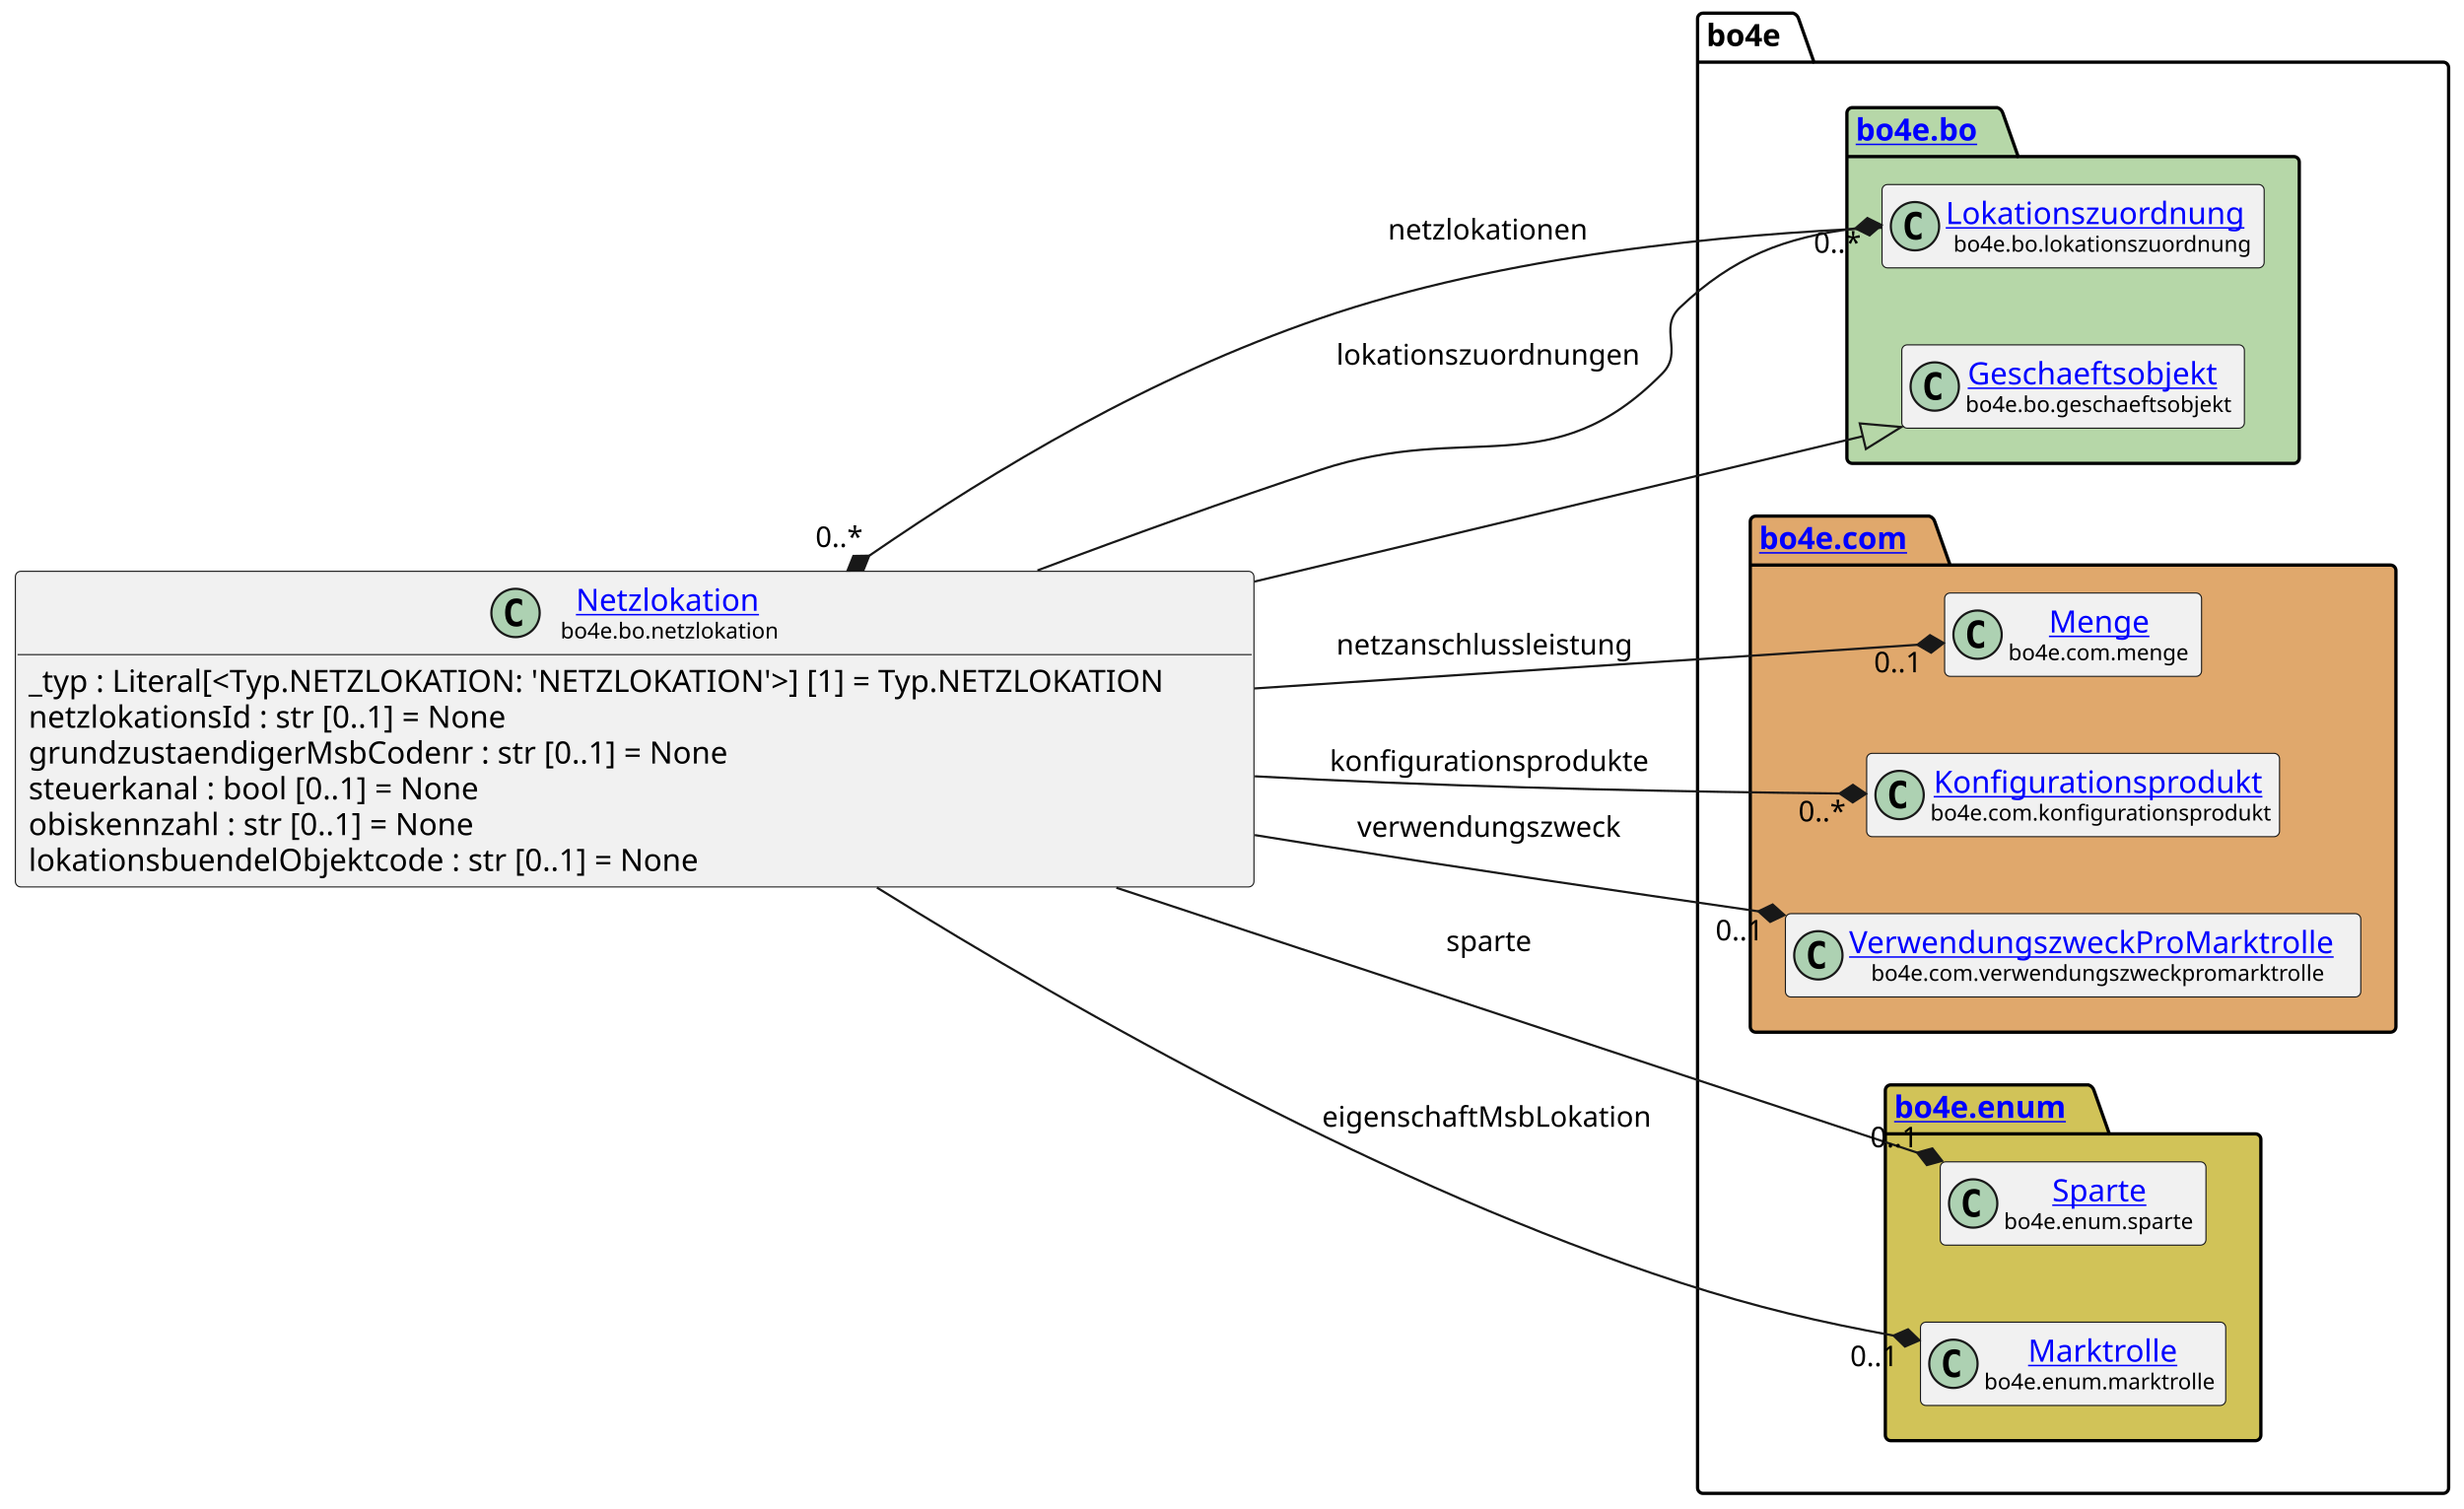
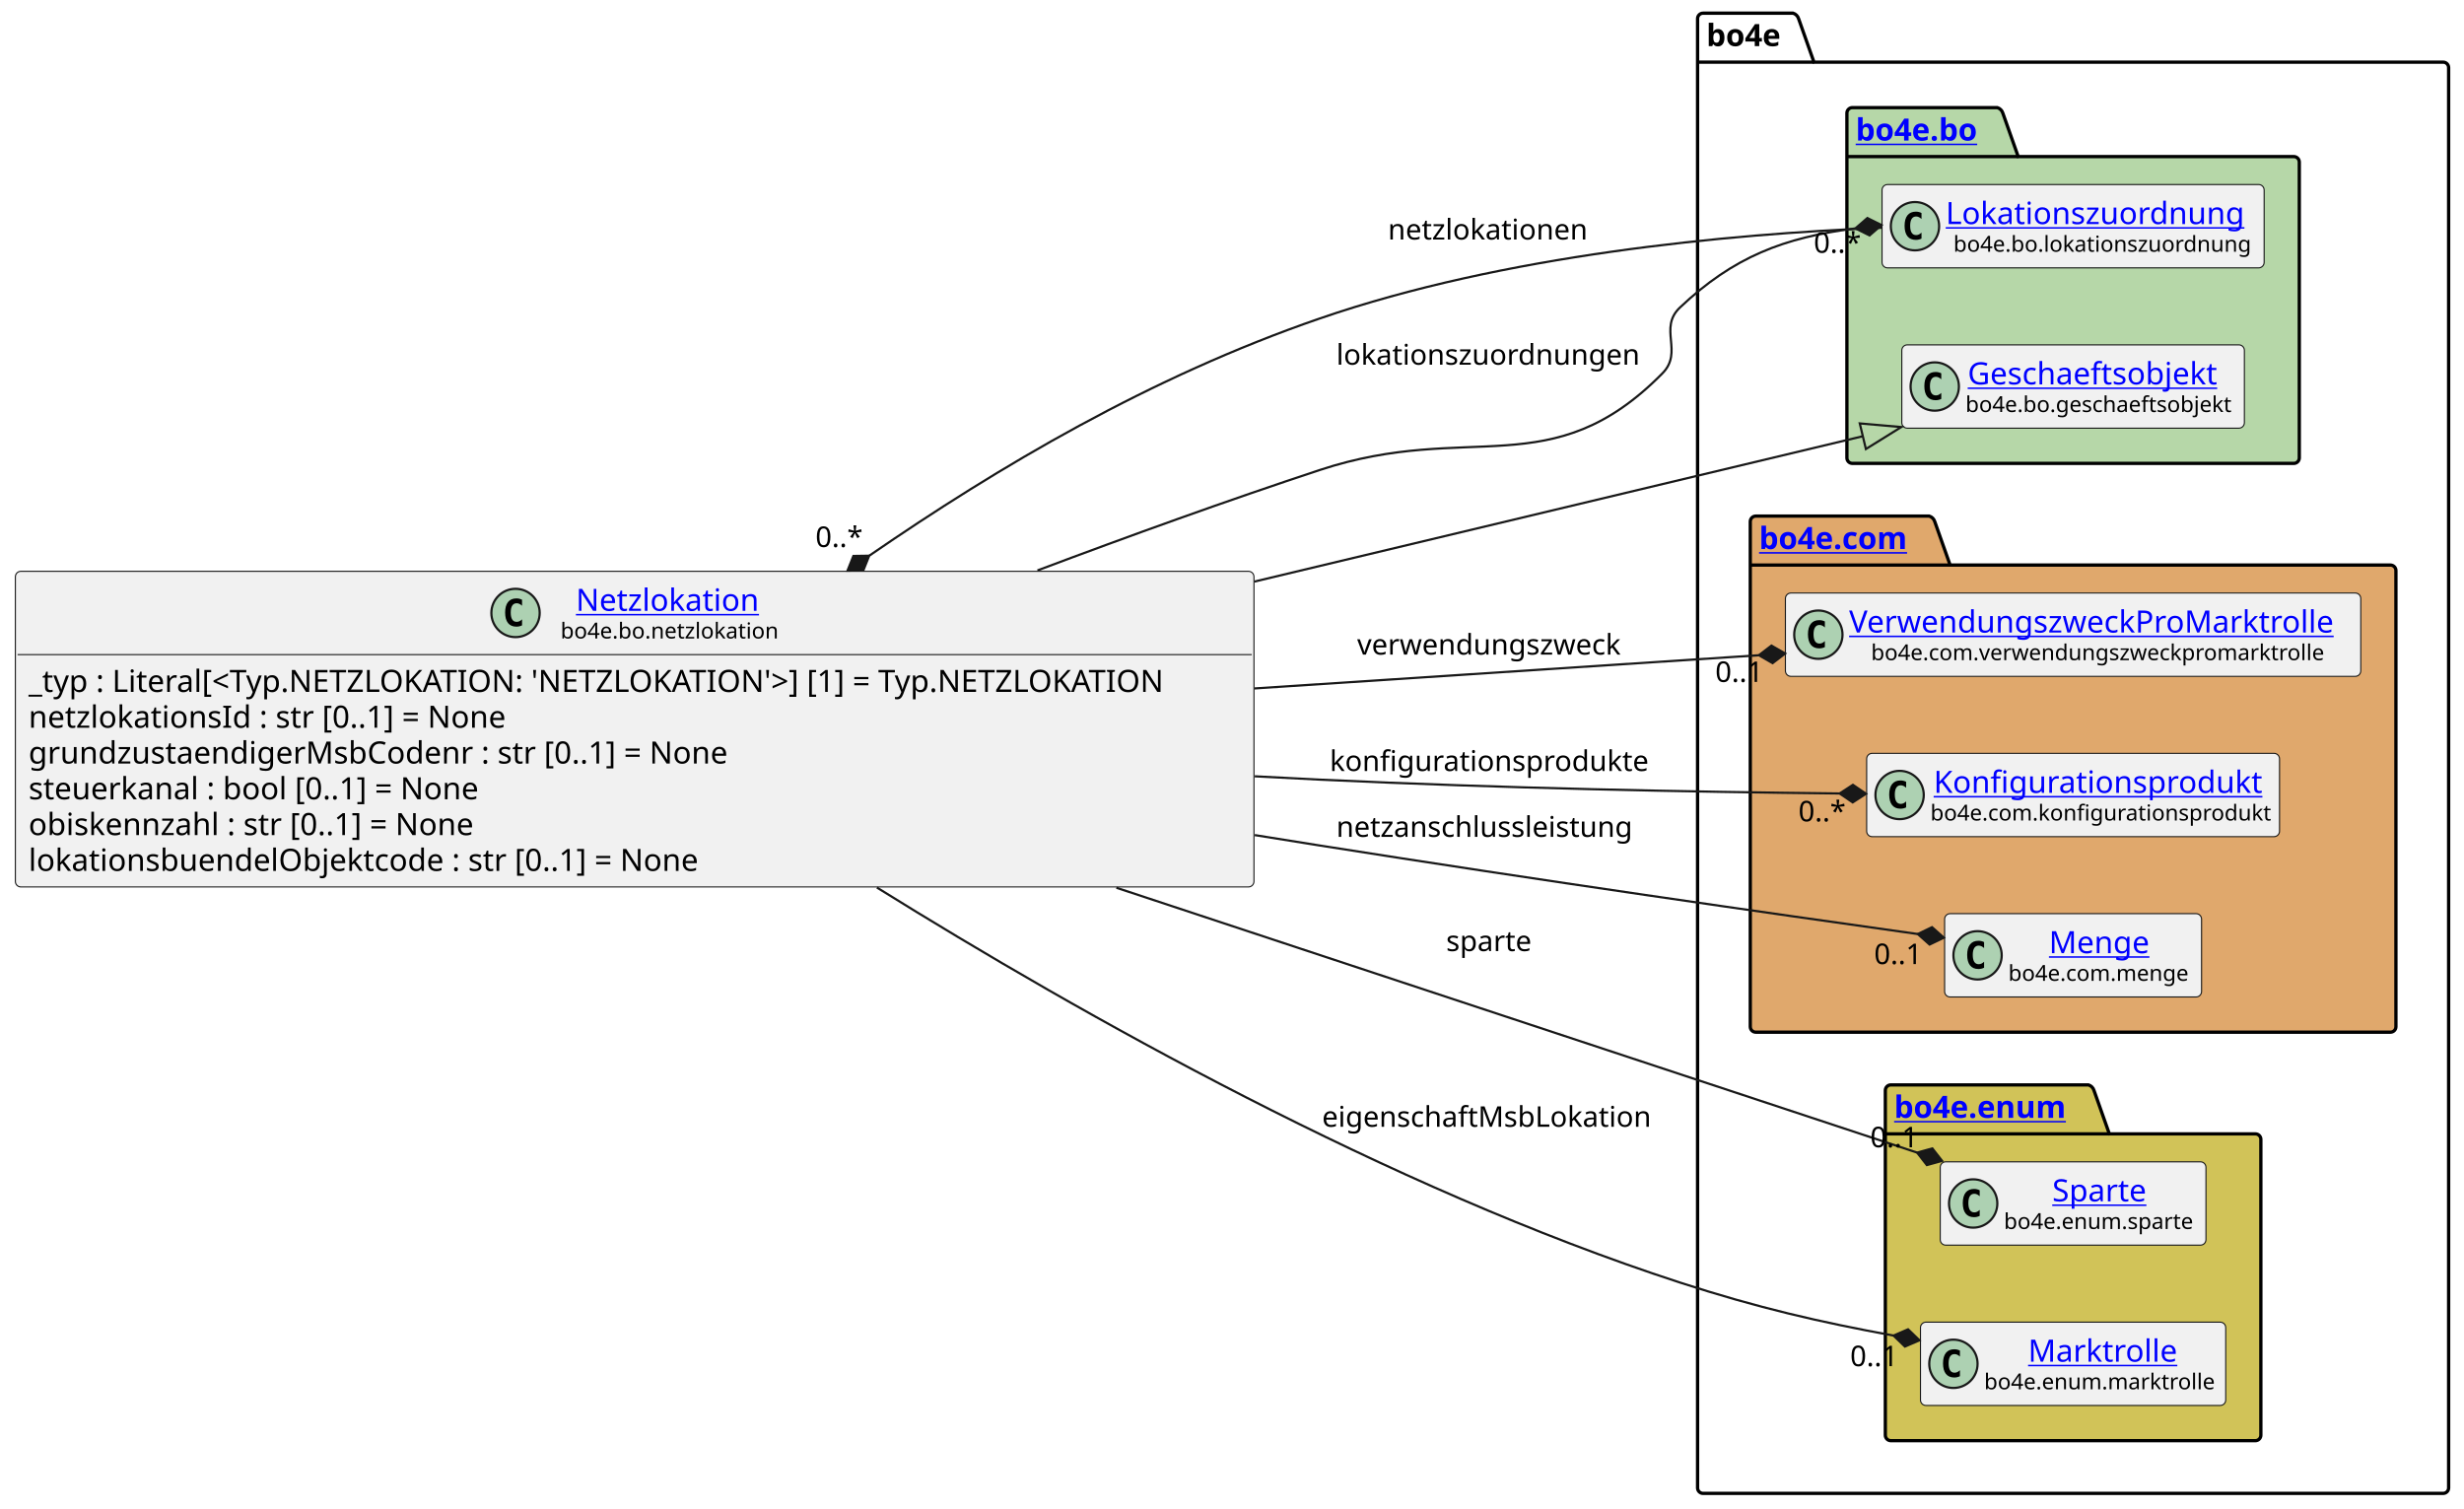
<svg xmlns="http://www.w3.org/2000/svg" xmlns:xlink="http://www.w3.org/1999/xlink" contentStyleType="text/css" height="687px" preserveAspectRatio="none" style="width:1122px;height:687px;background:#FFFFFF;" version="1.1" viewBox="0 0 1122 687" width="1122px" zoomAndPan="magnify">
  <defs />
  <g>
    <g id="cluster_bo4e">
      <path d="M775.5,6 L816.5,6 A3.75,3.75 0 0 1 819,8.5 L826,28.297 L1112.5,28.297 A2.5,2.5 0 0 1 1115,30.797 L1115,677.5 A2.5,2.5 0 0 1 1112.5,680 L775.5,680 A2.5,2.5 0 0 1 773,677.5 L773,8.5 A2.5,2.5 0 0 1 775.5,6 " fill="none" style="stroke:#000000;stroke-width:1.5;" />
      <line style="stroke:#000000;stroke-width:1.5;" x1="773" x2="826" y1="28.297" y2="28.297" />
      <text fill="#000000" font-family="sans-serif" font-size="14" font-weight="bold" lengthAdjust="spacing" textLength="40" x="777" y="20.995">bo4e</text>
    </g>
    <g id="cluster_bo">
      <path d="M843.5,49 L909.5,49 A3.75,3.75 0 0 1 912,51.5 L919,71.297 L1044.5,71.297 A2.5,2.5 0 0 1 1047,73.797 L1047,208.5 A2.5,2.5 0 0 1 1044.5,211 L843.5,211 A2.5,2.5 0 0 1 841,208.5 L841,51.5 A2.5,2.5 0 0 1 843.5,49 " fill="#B6D7A8" style="stroke:#000000;stroke-width:1.5;" />
      <line style="stroke:#000000;stroke-width:1.5;" x1="841" x2="919" y1="71.297" y2="71.297" />
      <a href="https://bo4e.github.io/BO4E-python/latest/api/bo4e.bo.html" target="_top" title="https://bo4e.github.io/BO4E-python/latest/api/bo4e.bo.html" xlink:actuate="onRequest" xlink:href="https://bo4e.github.io/BO4E-python/latest/api/bo4e.bo.html" xlink:show="new" xlink:title="https://bo4e.github.io/BO4E-python/latest/api/bo4e.bo.html" xlink:type="simple">
        <text fill="#0000FF" font-family="sans-serif" font-size="14" font-weight="bold" lengthAdjust="spacing" text-decoration="underline" textLength="65" x="845" y="63.995">bo4e.bo</text>
      </a>
    </g>
    <g id="cluster_com">
      <path d="M799.5,235 L878.5,235 A3.75,3.75 0 0 1 881,237.5 L888,257.297 L1088.5,257.297 A2.5,2.5 0 0 1 1091,259.797 L1091,467.5 A2.5,2.5 0 0 1 1088.5,470 L799.5,470 A2.5,2.5 0 0 1 797,467.5 L797,237.5 A2.5,2.5 0 0 1 799.5,235 " fill="#E0A86C" style="stroke:#000000;stroke-width:1.5;" />
      <line style="stroke:#000000;stroke-width:1.5;" x1="797" x2="888" y1="257.297" y2="257.297" />
      <a href="https://bo4e.github.io/BO4E-python/latest/api/bo4e.com.html" target="_top" title="https://bo4e.github.io/BO4E-python/latest/api/bo4e.com.html" xlink:actuate="onRequest" xlink:href="https://bo4e.github.io/BO4E-python/latest/api/bo4e.com.html" xlink:show="new" xlink:title="https://bo4e.github.io/BO4E-python/latest/api/bo4e.com.html" xlink:type="simple">
        <text fill="#0000FF" font-family="sans-serif" font-size="14" font-weight="bold" lengthAdjust="spacing" text-decoration="underline" textLength="78" x="801" y="249.995">bo4e.com</text>
      </a>
    </g>
    <g id="cluster_enum">
      <path d="M861,494 L951,494 A3.75,3.75 0 0 1 953.5,496.5 L960.5,516.297 L1027,516.297 A2.5,2.5 0 0 1 1029.5,518.797 L1029.5,653.5 A2.5,2.5 0 0 1 1027,656 L861,656 A2.5,2.5 0 0 1 858.5,653.5 L858.5,496.5 A2.5,2.5 0 0 1 861,494 " fill="#D1C358" style="stroke:#000000;stroke-width:1.5;" />
      <line style="stroke:#000000;stroke-width:1.5;" x1="858.5" x2="960.5" y1="516.297" y2="516.297" />
      <a href="https://bo4e.github.io/BO4E-python/latest/api/bo4e.enum.html" target="_top" title="https://bo4e.github.io/BO4E-python/latest/api/bo4e.enum.html" xlink:actuate="onRequest" xlink:href="https://bo4e.github.io/BO4E-python/latest/api/bo4e.enum.html" xlink:show="new" xlink:title="https://bo4e.github.io/BO4E-python/latest/api/bo4e.enum.html" xlink:type="simple">
        <text fill="#0000FF" font-family="sans-serif" font-size="14" font-weight="bold" lengthAdjust="spacing" text-decoration="underline" textLength="89" x="862.5" y="508.995">bo4e.enum</text>
      </a>
    </g>
    <g id="elem_Lokationszuordnung">
      <rect codeLine="13" fill="#F1F1F1" height="37.938" id="Lokationszuordnung" rx="2.5" ry="2.5" style="stroke:#181818;stroke-width:0.5;" width="174" x="857" y="84.03" />
      <ellipse cx="872" cy="102.999" fill="#ADD1B2" rx="11" ry="11" style="stroke:#181818;stroke-width:1.0;" />
      <path d="M874.969,108.639 Q874.391,108.936 873.75,109.077 Q873.109,109.233 872.406,109.233 Q869.906,109.233 868.578,107.593 Q867.266,105.936 867.266,102.811 Q867.266,99.686 868.578,98.03 Q869.906,96.374 872.406,96.374 Q873.109,96.374 873.75,96.53 Q874.406,96.686 874.969,96.983 L874.969,99.702 Q874.344,99.124 873.75,98.858 Q873.156,98.577 872.531,98.577 Q871.188,98.577 870.5,99.655 Q869.812,100.718 869.812,102.811 Q869.812,104.905 870.5,105.983 Q871.188,107.046 872.531,107.046 Q873.156,107.046 873.75,106.78 Q874.344,106.499 874.969,105.921 L874.969,108.639 Z " fill="#000000" />
      <a href="https://bo4e.github.io/BO4E-python/latest/api/bo4e.bo.html#bo4e.bo.lokationszuordnung.Lokationszuordnung" target="_top" title="https://bo4e.github.io/BO4E-python/latest/api/bo4e.bo.html#bo4e.bo.lokationszuordnung.Lokationszuordnung" xlink:actuate="onRequest" xlink:href="https://bo4e.github.io/BO4E-python/latest/api/bo4e.bo.html#bo4e.bo.lokationszuordnung.Lokationszuordnung" xlink:show="new" xlink:title="https://bo4e.github.io/BO4E-python/latest/api/bo4e.bo.html#bo4e.bo.lokationszuordnung.Lokationszuordnung" xlink:type="simple">
        <text fill="#0000FF" font-family="sans-serif" font-size="14" lengthAdjust="spacing" text-decoration="underline" textLength="142" x="886" y="102.025">Lokationszuordnung</text>
      </a>
      <text fill="#000000" font-family="sans-serif" font-size="10" lengthAdjust="spacing" textLength="135" x="889.5" y="114.609">bo4e.bo.lokationszuordnung</text>
    </g>
    <g id="elem_Geschaeftsobjekt">
      <rect codeLine="14" fill="#F1F1F1" height="37.938" id="Geschaeftsobjekt" rx="2.5" ry="2.5" style="stroke:#181818;stroke-width:0.5;" width="156" x="866" y="157.03" />
      <ellipse cx="881" cy="175.999" fill="#ADD1B2" rx="11" ry="11" style="stroke:#181818;stroke-width:1.0;" />
      <path d="M883.969,181.639 Q883.391,181.936 882.75,182.077 Q882.109,182.233 881.406,182.233 Q878.906,182.233 877.578,180.593 Q876.266,178.936 876.266,175.811 Q876.266,172.686 877.578,171.03 Q878.906,169.374 881.406,169.374 Q882.109,169.374 882.75,169.53 Q883.406,169.686 883.969,169.983 L883.969,172.702 Q883.344,172.124 882.75,171.858 Q882.156,171.577 881.531,171.577 Q880.188,171.577 879.5,172.655 Q878.812,173.718 878.812,175.811 Q878.812,177.905 879.5,178.983 Q880.188,180.046 881.531,180.046 Q882.156,180.046 882.75,179.78 Q883.344,179.499 883.969,178.921 L883.969,181.639 Z " fill="#000000" />
      <a href="https://bo4e.github.io/BO4E-python/latest/api/bo4e.bo.html#bo4e.bo.geschaeftsobjekt.Geschaeftsobjekt" target="_top" title="https://bo4e.github.io/BO4E-python/latest/api/bo4e.bo.html#bo4e.bo.geschaeftsobjekt.Geschaeftsobjekt" xlink:actuate="onRequest" xlink:href="https://bo4e.github.io/BO4E-python/latest/api/bo4e.bo.html#bo4e.bo.geschaeftsobjekt.Geschaeftsobjekt" xlink:show="new" xlink:title="https://bo4e.github.io/BO4E-python/latest/api/bo4e.bo.html#bo4e.bo.geschaeftsobjekt.Geschaeftsobjekt" xlink:type="simple">
        <text fill="#0000FF" font-family="sans-serif" font-size="14" lengthAdjust="spacing" text-decoration="underline" textLength="122" x="896" y="175.025">Geschaeftsobjekt</text>
      </a>
      <text fill="#000000" font-family="sans-serif" font-size="10" lengthAdjust="spacing" textLength="124" x="895" y="187.609">bo4e.bo.geschaeftsobjekt</text>
    </g>
-     <g id="elem_Menge">
-       <rect codeLine="17" fill="#F1F1F1" height="37.938" id="Menge" rx="2.5" ry="2.5" style="stroke:#181818;stroke-width:0.5;" width="117" x="885.5" y="270.03" />
-       <ellipse cx="900.5" cy="288.999" fill="#ADD1B2" rx="11" ry="11" style="stroke:#181818;stroke-width:1.0;" />
-       <path d="M903.469,294.639 Q902.891,294.936 902.25,295.077 Q901.609,295.233 900.906,295.233 Q898.406,295.233 897.078,293.592 Q895.766,291.936 895.766,288.811 Q895.766,285.686 897.078,284.03 Q898.406,282.374 900.906,282.374 Q901.609,282.374 902.25,282.53 Q902.906,282.686 903.469,282.983 L903.469,285.702 Q902.844,285.124 902.25,284.858 Q901.656,284.577 901.031,284.577 Q899.688,284.577 899,285.655 Q898.312,286.717 898.312,288.811 Q898.312,290.905 899,291.983 Q899.688,293.046 901.031,293.046 Q901.656,293.046 902.25,292.78 Q902.844,292.499 903.469,291.921 L903.469,294.639 Z " fill="#000000" />
-       <a href="https://bo4e.github.io/BO4E-python/latest/api/bo4e.com.html#bo4e.com.menge.Menge" target="_top" title="https://bo4e.github.io/BO4E-python/latest/api/bo4e.com.html#bo4e.com.menge.Menge" xlink:actuate="onRequest" xlink:href="https://bo4e.github.io/BO4E-python/latest/api/bo4e.com.html#bo4e.com.menge.Menge" xlink:show="new" xlink:title="https://bo4e.github.io/BO4E-python/latest/api/bo4e.com.html#bo4e.com.menge.Menge" xlink:type="simple">
-         <text fill="#0000FF" font-family="sans-serif" font-size="14" lengthAdjust="spacing" text-decoration="underline" textLength="48" x="933" y="288.025">Menge</text>
+     <g id="elem_VerwendungszweckProMarktrolle">
+       <rect codeLine="17" fill="#F1F1F1" height="37.938" id="VerwendungszweckProMarktrolle" rx="2.5" ry="2.5" style="stroke:#181818;stroke-width:0.5;" width="262" x="813" y="270.03" />
+       <ellipse cx="828" cy="288.999" fill="#ADD1B2" rx="11" ry="11" style="stroke:#181818;stroke-width:1.0;" />
+       <path d="M830.969,294.639 Q830.391,294.936 829.75,295.077 Q829.109,295.233 828.406,295.233 Q825.906,295.233 824.578,293.592 Q823.266,291.936 823.266,288.811 Q823.266,285.686 824.578,284.03 Q825.906,282.374 828.406,282.374 Q829.109,282.374 829.75,282.53 Q830.406,282.686 830.969,282.983 L830.969,285.702 Q830.344,285.124 829.75,284.858 Q829.156,284.577 828.531,284.577 Q827.188,284.577 826.5,285.655 Q825.812,286.717 825.812,288.811 Q825.812,290.905 826.5,291.983 Q827.188,293.046 828.531,293.046 Q829.156,293.046 829.75,292.78 Q830.344,292.499 830.969,291.921 L830.969,294.639 Z " fill="#000000" />
+       <a href="https://bo4e.github.io/BO4E-python/latest/api/bo4e.com.html#bo4e.com.verwendungszweckpromarktrolle.VerwendungszweckProMarktrolle" target="_top" title="https://bo4e.github.io/BO4E-python/latest/api/bo4e.com.html#bo4e.com.verwendungszweckpromarktrolle.VerwendungszweckProMarktrolle" xlink:actuate="onRequest" xlink:href="https://bo4e.github.io/BO4E-python/latest/api/bo4e.com.html#bo4e.com.verwendungszweckpromarktrolle.VerwendungszweckProMarktrolle" xlink:show="new" xlink:title="https://bo4e.github.io/BO4E-python/latest/api/bo4e.com.html#bo4e.com.verwendungszweckpromarktrolle.VerwendungszweckProMarktrolle" xlink:type="simple">
+         <text fill="#0000FF" font-family="sans-serif" font-size="14" lengthAdjust="spacing" text-decoration="underline" textLength="230" x="842" y="288.025">VerwendungszweckProMarktrolle</text>
      </a>
-       <text fill="#000000" font-family="sans-serif" font-size="10" lengthAdjust="spacing" textLength="85" x="914.5" y="300.609">bo4e.com.menge</text>
+       <text fill="#000000" font-family="sans-serif" font-size="10" lengthAdjust="spacing" textLength="210" x="852" y="300.609">bo4e.com.verwendungszweckpromarktrolle</text>
    </g>
    <g id="elem_Konfigurationsprodukt">
      <rect codeLine="18" fill="#F1F1F1" height="37.938" id="Konfigurationsprodukt" rx="2.5" ry="2.5" style="stroke:#181818;stroke-width:0.5;" width="188" x="850" y="343.03" />
      <ellipse cx="865" cy="361.999" fill="#ADD1B2" rx="11" ry="11" style="stroke:#181818;stroke-width:1.0;" />
      <path d="M867.969,367.639 Q867.391,367.936 866.75,368.077 Q866.109,368.233 865.406,368.233 Q862.906,368.233 861.578,366.592 Q860.266,364.936 860.266,361.811 Q860.266,358.686 861.578,357.03 Q862.906,355.374 865.406,355.374 Q866.109,355.374 866.75,355.53 Q867.406,355.686 867.969,355.983 L867.969,358.702 Q867.344,358.124 866.75,357.858 Q866.156,357.577 865.531,357.577 Q864.188,357.577 863.5,358.655 Q862.812,359.717 862.812,361.811 Q862.812,363.905 863.5,364.983 Q864.188,366.046 865.531,366.046 Q866.156,366.046 866.75,365.78 Q867.344,365.499 867.969,364.921 L867.969,367.639 Z " fill="#000000" />
      <a href="https://bo4e.github.io/BO4E-python/latest/api/bo4e.com.html#bo4e.com.konfigurationsprodukt.Konfigurationsprodukt" target="_top" title="https://bo4e.github.io/BO4E-python/latest/api/bo4e.com.html#bo4e.com.konfigurationsprodukt.Konfigurationsprodukt" xlink:actuate="onRequest" xlink:href="https://bo4e.github.io/BO4E-python/latest/api/bo4e.com.html#bo4e.com.konfigurationsprodukt.Konfigurationsprodukt" xlink:show="new" xlink:title="https://bo4e.github.io/BO4E-python/latest/api/bo4e.com.html#bo4e.com.konfigurationsprodukt.Konfigurationsprodukt" xlink:type="simple">
        <text fill="#0000FF" font-family="sans-serif" font-size="14" lengthAdjust="spacing" text-decoration="underline" textLength="153" x="880.5" y="361.025">Konfigurationsprodukt</text>
      </a>
      <text fill="#000000" font-family="sans-serif" font-size="10" lengthAdjust="spacing" textLength="156" x="879" y="373.609">bo4e.com.konfigurationsprodukt</text>
    </g>
-     <g id="elem_VerwendungszweckProMarktrolle">
-       <rect codeLine="19" fill="#F1F1F1" height="37.938" id="VerwendungszweckProMarktrolle" rx="2.5" ry="2.5" style="stroke:#181818;stroke-width:0.5;" width="262" x="813" y="416.03" />
-       <ellipse cx="828" cy="434.999" fill="#ADD1B2" rx="11" ry="11" style="stroke:#181818;stroke-width:1.0;" />
-       <path d="M830.969,440.639 Q830.391,440.936 829.75,441.077 Q829.109,441.233 828.406,441.233 Q825.906,441.233 824.578,439.592 Q823.266,437.936 823.266,434.811 Q823.266,431.686 824.578,430.03 Q825.906,428.374 828.406,428.374 Q829.109,428.374 829.75,428.53 Q830.406,428.686 830.969,428.983 L830.969,431.702 Q830.344,431.124 829.75,430.858 Q829.156,430.577 828.531,430.577 Q827.188,430.577 826.5,431.655 Q825.812,432.717 825.812,434.811 Q825.812,436.905 826.5,437.983 Q827.188,439.046 828.531,439.046 Q829.156,439.046 829.75,438.78 Q830.344,438.499 830.969,437.921 L830.969,440.639 Z " fill="#000000" />
-       <a href="https://bo4e.github.io/BO4E-python/latest/api/bo4e.com.html#bo4e.com.verwendungszweckpromarktrolle.VerwendungszweckProMarktrolle" target="_top" title="https://bo4e.github.io/BO4E-python/latest/api/bo4e.com.html#bo4e.com.verwendungszweckpromarktrolle.VerwendungszweckProMarktrolle" xlink:actuate="onRequest" xlink:href="https://bo4e.github.io/BO4E-python/latest/api/bo4e.com.html#bo4e.com.verwendungszweckpromarktrolle.VerwendungszweckProMarktrolle" xlink:show="new" xlink:title="https://bo4e.github.io/BO4E-python/latest/api/bo4e.com.html#bo4e.com.verwendungszweckpromarktrolle.VerwendungszweckProMarktrolle" xlink:type="simple">
-         <text fill="#0000FF" font-family="sans-serif" font-size="14" lengthAdjust="spacing" text-decoration="underline" textLength="230" x="842" y="434.025">VerwendungszweckProMarktrolle</text>
+     <g id="elem_Menge">
+       <rect codeLine="19" fill="#F1F1F1" height="37.938" id="Menge" rx="2.5" ry="2.5" style="stroke:#181818;stroke-width:0.5;" width="117" x="885.5" y="416.03" />
+       <ellipse cx="900.5" cy="434.999" fill="#ADD1B2" rx="11" ry="11" style="stroke:#181818;stroke-width:1.0;" />
+       <path d="M903.469,440.639 Q902.891,440.936 902.25,441.077 Q901.609,441.233 900.906,441.233 Q898.406,441.233 897.078,439.592 Q895.766,437.936 895.766,434.811 Q895.766,431.686 897.078,430.03 Q898.406,428.374 900.906,428.374 Q901.609,428.374 902.25,428.53 Q902.906,428.686 903.469,428.983 L903.469,431.702 Q902.844,431.124 902.25,430.858 Q901.656,430.577 901.031,430.577 Q899.688,430.577 899,431.655 Q898.312,432.717 898.312,434.811 Q898.312,436.905 899,437.983 Q899.688,439.046 901.031,439.046 Q901.656,439.046 902.25,438.78 Q902.844,438.499 903.469,437.921 L903.469,440.639 Z " fill="#000000" />
+       <a href="https://bo4e.github.io/BO4E-python/latest/api/bo4e.com.html#bo4e.com.menge.Menge" target="_top" title="https://bo4e.github.io/BO4E-python/latest/api/bo4e.com.html#bo4e.com.menge.Menge" xlink:actuate="onRequest" xlink:href="https://bo4e.github.io/BO4E-python/latest/api/bo4e.com.html#bo4e.com.menge.Menge" xlink:show="new" xlink:title="https://bo4e.github.io/BO4E-python/latest/api/bo4e.com.html#bo4e.com.menge.Menge" xlink:type="simple">
+         <text fill="#0000FF" font-family="sans-serif" font-size="14" lengthAdjust="spacing" text-decoration="underline" textLength="48" x="933" y="434.025">Menge</text>
      </a>
-       <text fill="#000000" font-family="sans-serif" font-size="10" lengthAdjust="spacing" textLength="210" x="852" y="446.609">bo4e.com.verwendungszweckpromarktrolle</text>
+       <text fill="#000000" font-family="sans-serif" font-size="10" lengthAdjust="spacing" textLength="85" x="914.5" y="446.609">bo4e.com.menge</text>
    </g>
    <g id="elem_Sparte">
      <rect codeLine="22" fill="#F1F1F1" height="37.938" id="Sparte" rx="2.5" ry="2.5" style="stroke:#181818;stroke-width:0.5;" width="121" x="883.5" y="529.03" />
      <ellipse cx="898.5" cy="547.999" fill="#ADD1B2" rx="11" ry="11" style="stroke:#181818;stroke-width:1.0;" />
      <path d="M901.469,553.639 Q900.891,553.936 900.25,554.077 Q899.609,554.233 898.906,554.233 Q896.406,554.233 895.078,552.592 Q893.766,550.936 893.766,547.811 Q893.766,544.686 895.078,543.03 Q896.406,541.374 898.906,541.374 Q899.609,541.374 900.25,541.53 Q900.906,541.686 901.469,541.983 L901.469,544.702 Q900.844,544.124 900.25,543.858 Q899.656,543.577 899.031,543.577 Q897.688,543.577 897,544.655 Q896.312,545.717 896.312,547.811 Q896.312,549.905 897,550.983 Q897.688,552.046 899.031,552.046 Q899.656,552.046 900.25,551.78 Q900.844,551.499 901.469,550.921 L901.469,553.639 Z " fill="#000000" />
      <a href="https://bo4e.github.io/BO4E-python/latest/api/bo4e.enum.html#bo4e.enum.sparte.Sparte" target="_top" title="https://bo4e.github.io/BO4E-python/latest/api/bo4e.enum.html#bo4e.enum.sparte.Sparte" xlink:actuate="onRequest" xlink:href="https://bo4e.github.io/BO4E-python/latest/api/bo4e.enum.html#bo4e.enum.sparte.Sparte" xlink:show="new" xlink:title="https://bo4e.github.io/BO4E-python/latest/api/bo4e.enum.html#bo4e.enum.sparte.Sparte" xlink:type="simple">
        <text fill="#0000FF" font-family="sans-serif" font-size="14" lengthAdjust="spacing" text-decoration="underline" textLength="45" x="934.5" y="547.025">Sparte</text>
      </a>
      <text fill="#000000" font-family="sans-serif" font-size="10" lengthAdjust="spacing" textLength="89" x="912.5" y="559.609">bo4e.enum.sparte</text>
    </g>
    <g id="elem_Marktrolle">
      <rect codeLine="23" fill="#F1F1F1" height="37.938" id="Marktrolle" rx="2.5" ry="2.5" style="stroke:#181818;stroke-width:0.5;" width="139" x="874.5" y="602.03" />
      <ellipse cx="889.5" cy="620.999" fill="#ADD1B2" rx="11" ry="11" style="stroke:#181818;stroke-width:1.0;" />
      <path d="M892.469,626.639 Q891.891,626.936 891.25,627.077 Q890.609,627.233 889.906,627.233 Q887.406,627.233 886.078,625.592 Q884.766,623.936 884.766,620.811 Q884.766,617.686 886.078,616.03 Q887.406,614.374 889.906,614.374 Q890.609,614.374 891.25,614.53 Q891.906,614.686 892.469,614.983 L892.469,617.702 Q891.844,617.124 891.25,616.858 Q890.656,616.577 890.031,616.577 Q888.688,616.577 888,617.655 Q887.312,618.717 887.312,620.811 Q887.312,622.905 888,623.983 Q888.688,625.046 890.031,625.046 Q890.656,625.046 891.25,624.78 Q891.844,624.499 892.469,623.921 L892.469,626.639 Z " fill="#000000" />
      <a href="https://bo4e.github.io/BO4E-python/latest/api/bo4e.enum.html#bo4e.enum.marktrolle.Marktrolle" target="_top" title="https://bo4e.github.io/BO4E-python/latest/api/bo4e.enum.html#bo4e.enum.marktrolle.Marktrolle" xlink:actuate="onRequest" xlink:href="https://bo4e.github.io/BO4E-python/latest/api/bo4e.enum.html#bo4e.enum.marktrolle.Marktrolle" xlink:show="new" xlink:title="https://bo4e.github.io/BO4E-python/latest/api/bo4e.enum.html#bo4e.enum.marktrolle.Marktrolle" xlink:type="simple">
        <text fill="#0000FF" font-family="sans-serif" font-size="14" lengthAdjust="spacing" text-decoration="underline" textLength="67" x="923.5" y="620.025">Marktrolle</text>
      </a>
      <text fill="#000000" font-family="sans-serif" font-size="10" lengthAdjust="spacing" textLength="107" x="903.5" y="632.609">bo4e.enum.marktrolle</text>
    </g>
    <g id="elem_Netzlokation">
      <rect codeLine="3" fill="#F1F1F1" height="143.719" id="Netzlokation" rx="2.5" ry="2.5" style="stroke:#181818;stroke-width:0.5;" width="564" x="7" y="260.14" />
      <ellipse cx="234.75" cy="279.109" fill="#ADD1B2" rx="11" ry="11" style="stroke:#181818;stroke-width:1.0;" />
      <path d="M237.719,284.749 Q237.141,285.046 236.5,285.187 Q235.859,285.343 235.156,285.343 Q232.656,285.343 231.328,283.702 Q230.016,282.046 230.016,278.921 Q230.016,275.796 231.328,274.14 Q232.656,272.484 235.156,272.484 Q235.859,272.484 236.5,272.64 Q237.156,272.796 237.719,273.093 L237.719,275.812 Q237.094,275.234 236.5,274.968 Q235.906,274.687 235.281,274.687 Q233.938,274.687 233.25,275.765 Q232.562,276.827 232.562,278.921 Q232.562,281.015 233.25,282.093 Q233.938,283.156 235.281,283.156 Q235.906,283.156 236.5,282.89 Q237.094,282.609 237.719,282.031 L237.719,284.749 Z " fill="#000000" />
      <a href="https://bo4e.github.io/BO4E-python/latest/api/bo4e.bo.html#bo4e.bo.netzlokation.Netzlokation" target="_top" title="https://bo4e.github.io/BO4E-python/latest/api/bo4e.bo.html#bo4e.bo.netzlokation.Netzlokation" xlink:actuate="onRequest" xlink:href="https://bo4e.github.io/BO4E-python/latest/api/bo4e.bo.html#bo4e.bo.netzlokation.Netzlokation" xlink:show="new" xlink:title="https://bo4e.github.io/BO4E-python/latest/api/bo4e.bo.html#bo4e.bo.netzlokation.Netzlokation" xlink:type="simple">
        <text fill="#0000FF" font-family="sans-serif" font-size="14" lengthAdjust="spacing" text-decoration="underline" textLength="86" x="262.25" y="278.135">Netzlokation</text>
      </a>
      <text fill="#000000" font-family="sans-serif" font-size="10" lengthAdjust="spacing" textLength="100" x="255.25" y="290.719">bo4e.bo.netzlokation</text>
      <line style="stroke:#181818;stroke-width:0.5;" x1="8" x2="570" y1="298.077" y2="298.077" />
      <text fill="#000000" font-family="sans-serif" font-size="14" lengthAdjust="spacing" textLength="552" x="13" y="315.073">_typ : Literal[&lt;Typ.NETZLOKATION: 'NETZLOKATION'&gt;] [1] = Typ.NETZLOKATION</text>
      <text fill="#000000" font-family="sans-serif" font-size="14" lengthAdjust="spacing" textLength="233" x="13" y="331.37">netzlokationsId : str [0..1] = None</text>
      <text fill="#000000" font-family="sans-serif" font-size="14" lengthAdjust="spacing" textLength="340" x="13" y="347.666">grundzustaendigerMsbCodenr : str [0..1] = None</text>
      <text fill="#000000" font-family="sans-serif" font-size="14" lengthAdjust="spacing" textLength="221" x="13" y="363.963">steuerkanal : bool [0..1] = None</text>
      <text fill="#000000" font-family="sans-serif" font-size="14" lengthAdjust="spacing" textLength="220" x="13" y="380.26">obiskennzahl : str [0..1] = None</text>
      <text fill="#000000" font-family="sans-serif" font-size="14" lengthAdjust="spacing" textLength="327" x="13" y="396.557">lokationsbuendelObjektcode : str [0..1] = None</text>
    </g>
    <g id="link_Netzlokation_Lokationszuordnung">
      <path codeLine="26" d="M395.808,253.041 C454.768,212.501 523.71,171.63 601,145 C684.85,116.11 786.28,106.6 856.8,103.71 " fill="none" id="Netzlokation-backto-Lokationszuordnung" style="stroke:#181818;stroke-width:1.0;" />
      <polygon fill="#181818" points="385.92,259.84,393.13,259.737,395.808,253.041,388.598,253.144,385.92,259.84" style="stroke:#181818;stroke-width:1.0;" />
      <text fill="#000000" font-family="sans-serif" font-size="13" lengthAdjust="spacing" textLength="94" x="632" y="109.067">netzlokationen</text>
      <text fill="#000000" font-family="sans-serif" font-size="13" lengthAdjust="spacing" textLength="23" x="371.329" y="249.072">0..*</text>
    </g>
    <g id="link_Netzlokation_Lokationszuordnung">
      <path codeLine="33" d="M472.41,259.74 C514.4,243.95 559.05,227.85 601,214 C669.41,191.42 706.43,221.3 757,170 C766.69,160.17 754.97,149.48 765,140 C789.42,116.9 812.427,108.139 844.866,103.999 " fill="none" id="Netzlokation-to-Lokationszuordnung" style="stroke:#181818;stroke-width:1.0;" />
      <polygon fill="#181818" points="856.77,102.48,850.312,99.272,844.866,103.999,851.325,107.207,856.77,102.48" style="stroke:#181818;stroke-width:1.0;" />
      <text fill="#000000" font-family="sans-serif" font-size="13" lengthAdjust="spacing" textLength="141" x="608.5" y="166.067">lokationszuordnungen</text>
      <text fill="#000000" font-family="sans-serif" font-size="13" lengthAdjust="spacing" textLength="23" x="825.903" y="115.109">0..*</text>
    </g>
    <g id="link_Netzlokation_Geschaeftsobjekt">
      <path codeLine="27" d="M571.19,264.82 C678.62,239.16 775.213,216.083 848.253,198.633 " fill="none" id="Netzlokation-to-Geschaeftsobjekt" style="stroke:#181818;stroke-width:1.0;" />
      <polygon fill="none" points="865.76,194.45,846.859,192.797,849.647,204.468,865.76,194.45" style="stroke:#181818;stroke-width:1.0;" />
    </g>
    <g id="link_Netzlokation_Sparte">
      <path codeLine="28" d="M508.35,404.23 C640.9,448.07 788.857,497.012 872.967,524.832 " fill="none" id="Netzlokation-to-Sparte" style="stroke:#181818;stroke-width:1.0;" />
      <polygon fill="#181818" points="884.36,528.6,879.92,522.918,872.967,524.832,877.407,530.514,884.36,528.6" style="stroke:#181818;stroke-width:1.0;" />
      <text fill="#000000" font-family="sans-serif" font-size="13" lengthAdjust="spacing" textLength="41" x="658.5" y="433.067">sparte</text>
      <text fill="#000000" font-family="sans-serif" font-size="13" lengthAdjust="spacing" textLength="24" x="851.629" y="522.397">0..1</text>
    </g>
    <g id="link_Netzlokation_Menge">
-       <path codeLine="29" d="M571.19,313.48 C688.64,305.75 802.086,298.279 873.106,293.599 " fill="none" id="Netzlokation-to-Menge" style="stroke:#181818;stroke-width:1.0;" />
-       <polygon fill="#181818" points="885.08,292.81,878.83,289.213,873.106,293.599,879.356,297.196,885.08,292.81" style="stroke:#181818;stroke-width:1.0;" />
-       <text fill="#000000" font-family="sans-serif" font-size="13" lengthAdjust="spacing" textLength="141" x="608.5" y="298.067">netzanschlussleistung</text>
-       <text fill="#000000" font-family="sans-serif" font-size="13" lengthAdjust="spacing" textLength="24" x="853.323" y="306.121">0..1</text>
+       <path codeLine="29" d="M571.35,380.25 C581.36,381.87 591.26,383.46 601,385 C700.72,400.78 805.206,415.752 873.266,425.303 " fill="none" id="Netzlokation-to-Menge" style="stroke:#181818;stroke-width:1.0;" />
+       <polygon fill="#181818" points="885.15,426.97,879.764,422.175,873.266,425.303,878.652,430.098,885.15,426.97" style="stroke:#181818;stroke-width:1.0;" />
+       <text fill="#000000" font-family="sans-serif" font-size="13" lengthAdjust="spacing" textLength="141" x="608.5" y="381.067">netzanschlussleistung</text>
+       <text fill="#000000" font-family="sans-serif" font-size="13" lengthAdjust="spacing" textLength="24" x="853.401" y="438.986">0..1</text>
    </g>
    <g id="link_Netzlokation_VerwendungszweckProMarktrolle">
-       <path codeLine="30" d="M571.35,380.25 C581.36,381.87 591.26,383.46 601,385 C670.79,396.05 736.852,405.805 800.682,414.965 " fill="none" id="Netzlokation-to-VerwendungszweckProMarktrolle" style="stroke:#181818;stroke-width:1.0;" />
-       <polygon fill="#181818" points="812.56,416.67,807.189,411.858,800.682,414.965,806.053,419.777,812.56,416.67" style="stroke:#181818;stroke-width:1.0;" />
-       <text fill="#000000" font-family="sans-serif" font-size="13" lengthAdjust="spacing" textLength="122" x="618" y="381.067">verwendungszweck</text>
-       <text fill="#000000" font-family="sans-serif" font-size="13" lengthAdjust="spacing" textLength="24" x="781.164" y="428.182">0..1</text>
+       <path codeLine="30" d="M571.19,313.48 C655.31,307.94 731.536,302.929 800.916,298.359 " fill="none" id="Netzlokation-to-VerwendungszweckProMarktrolle" style="stroke:#181818;stroke-width:1.0;" />
+       <polygon fill="#181818" points="812.89,297.57,806.64,293.973,800.916,298.359,807.166,301.956,812.89,297.57" style="stroke:#181818;stroke-width:1.0;" />
+       <text fill="#000000" font-family="sans-serif" font-size="13" lengthAdjust="spacing" textLength="122" x="618" y="298.067">verwendungszweck</text>
+       <text fill="#000000" font-family="sans-serif" font-size="13" lengthAdjust="spacing" textLength="24" x="781.064" y="310.519">0..1</text>
    </g>
    <g id="link_Netzlokation_Konfigurationsprodukt">
      <path codeLine="31" d="M571.36,353.48 C581.36,354.03 591.27,354.54 601,355 C685.09,358.97 768.911,360.561 837.691,361.301 " fill="none" id="Netzlokation-to-Konfigurationsprodukt" style="stroke:#181818;stroke-width:1.0;" />
      <polygon fill="#181818" points="849.69,361.43,843.733,357.366,837.691,361.301,843.647,365.365,849.69,361.43" style="stroke:#181818;stroke-width:1.0;" />
      <text fill="#000000" font-family="sans-serif" font-size="13" lengthAdjust="spacing" textLength="147" x="605.5" y="351.067">konfigurationsprodukte</text>
      <text fill="#000000" font-family="sans-serif" font-size="13" lengthAdjust="spacing" textLength="23" x="818.92" y="374.011">0..*</text>
    </g>
    <g id="link_Netzlokation_Marktrolle">
      <path codeLine="32" d="M399.31,404.14 C492.58,462.15 632.28,540.84 765,584 C800.27,595.47 828.856,602.043 862.236,608.143 " fill="none" id="Netzlokation-to-Marktrolle" style="stroke:#181818;stroke-width:1.0;" />
      <polygon fill="#181818" points="874.04,610.3,868.857,605.287,862.236,608.143,867.419,613.156,874.04,610.3" style="stroke:#181818;stroke-width:1.0;" />
      <text fill="#000000" font-family="sans-serif" font-size="13" lengthAdjust="spacing" textLength="154" x="602" y="513.067">eigenschaftMsbLokation</text>
      <text fill="#000000" font-family="sans-serif" font-size="13" lengthAdjust="spacing" textLength="24" x="842.484" y="622.078">0..1</text>
    </g>
  </g>
</svg>
